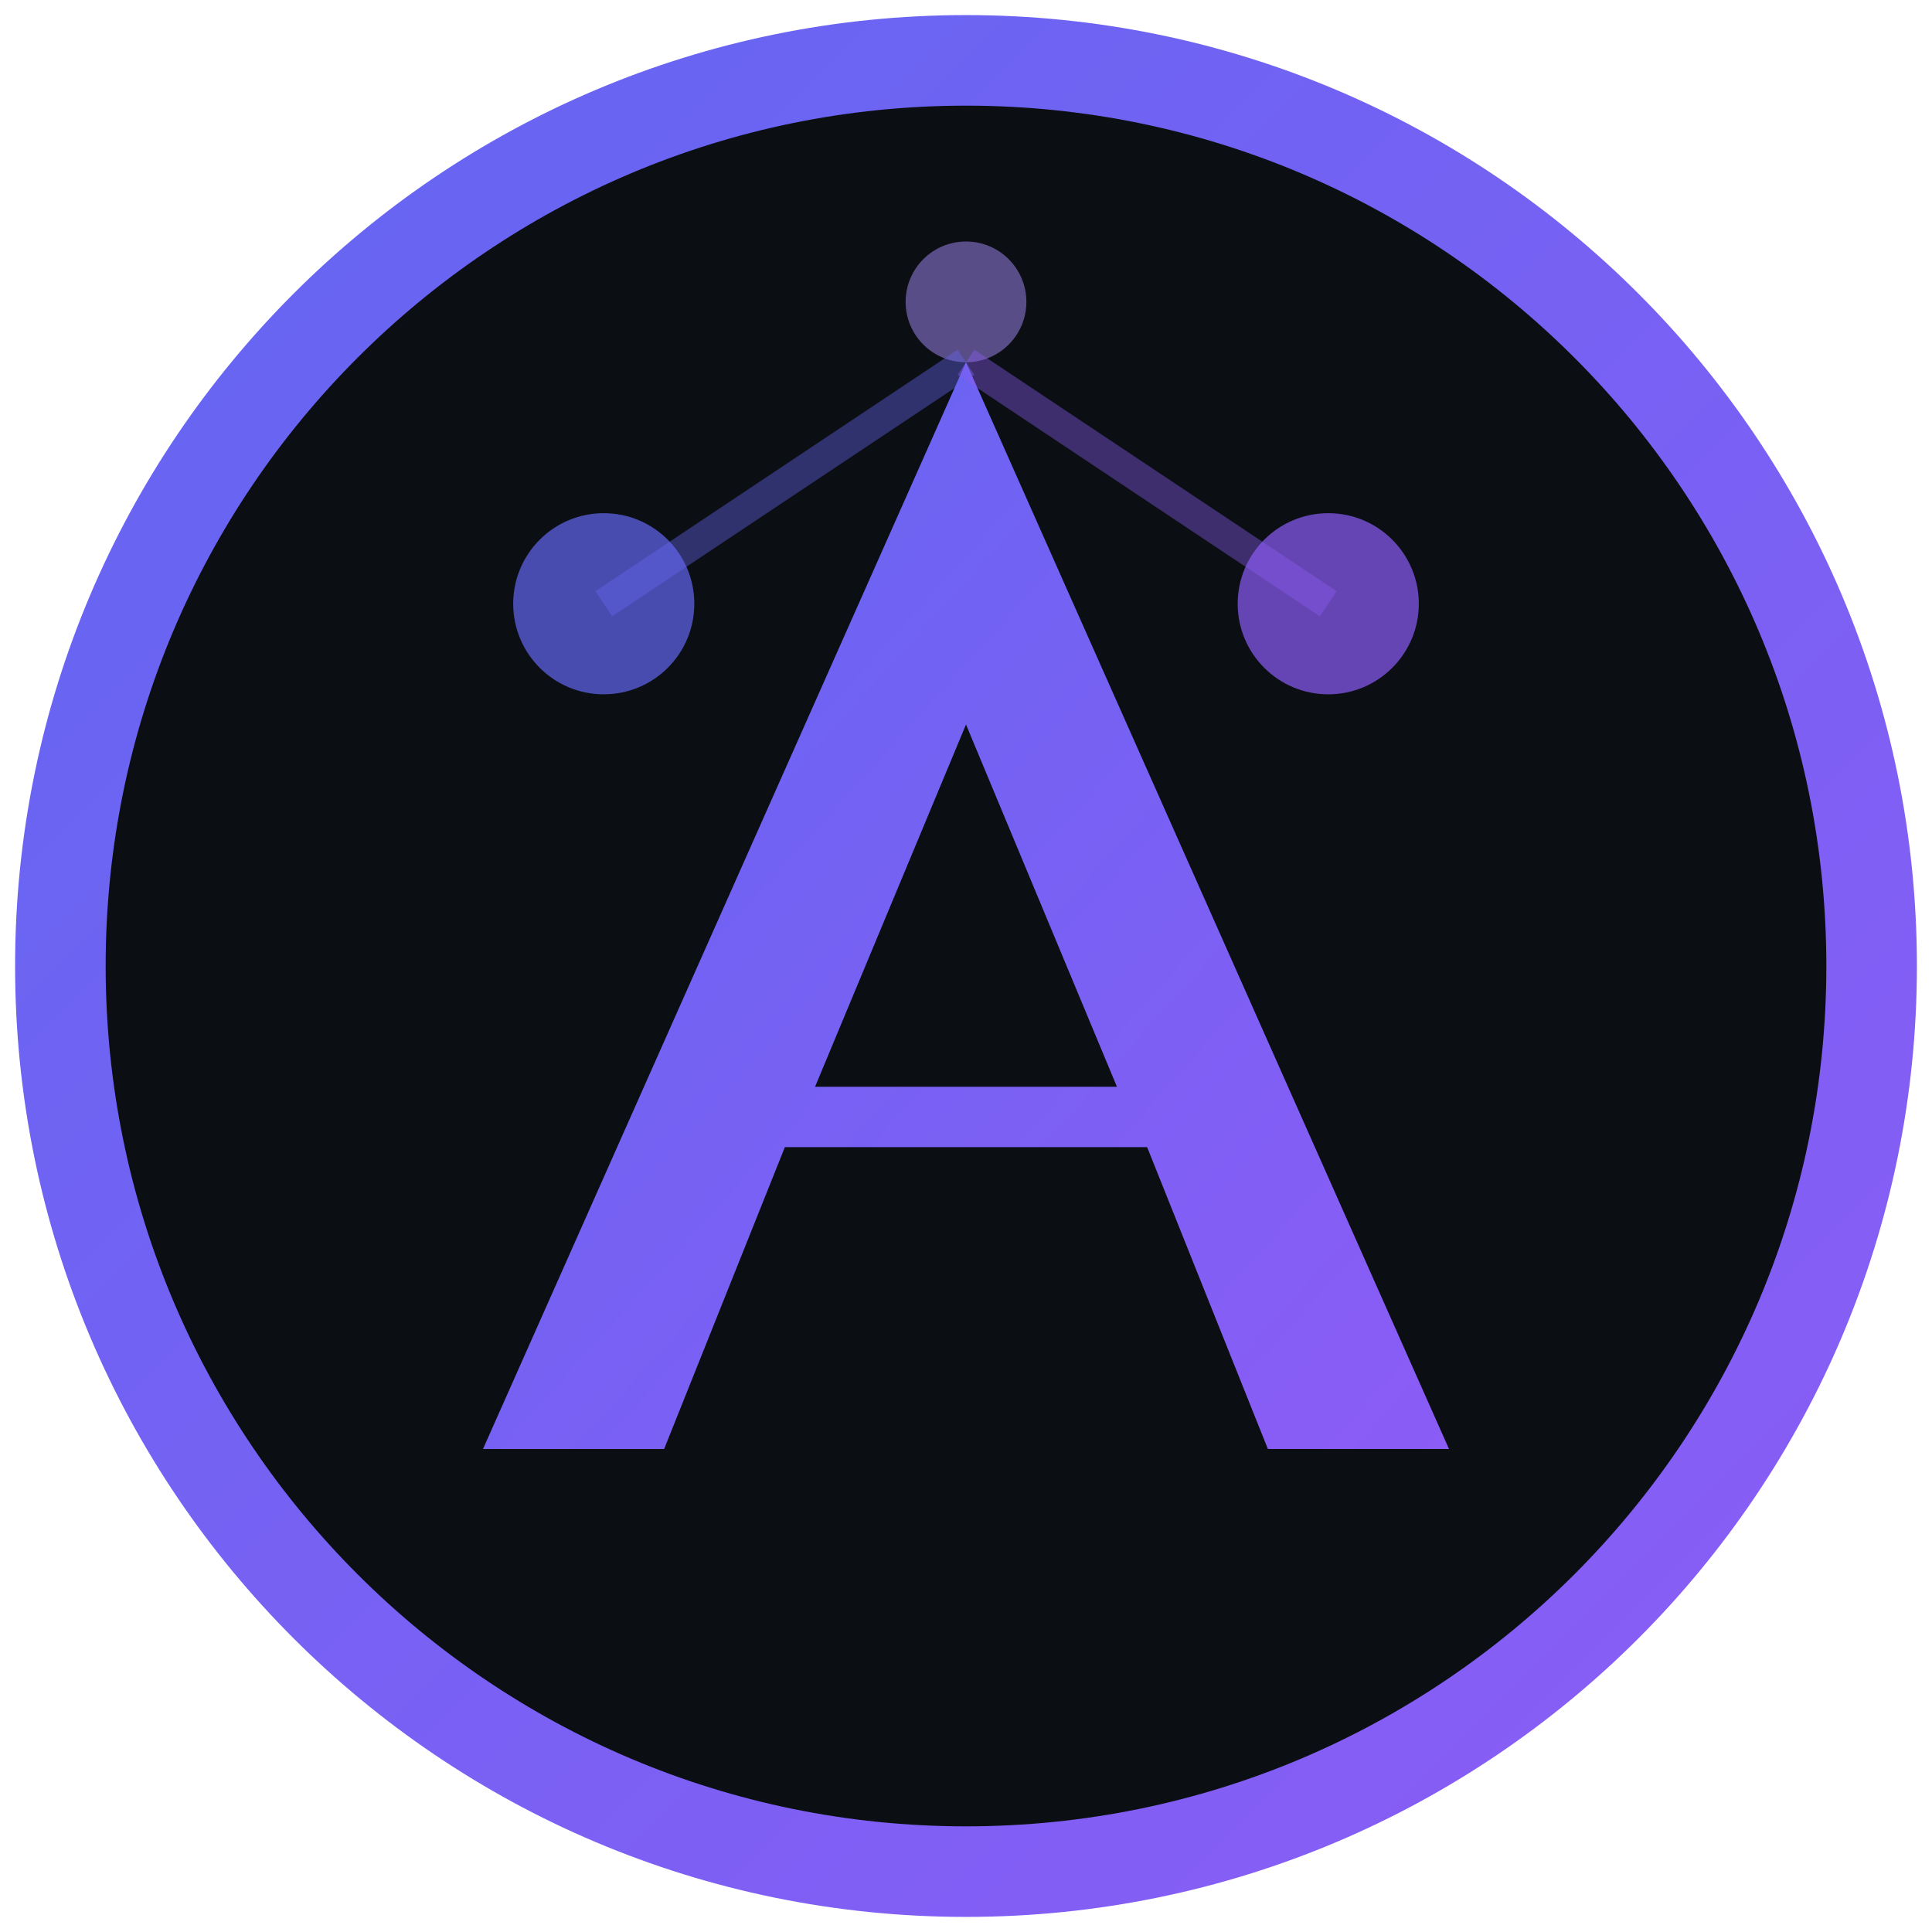
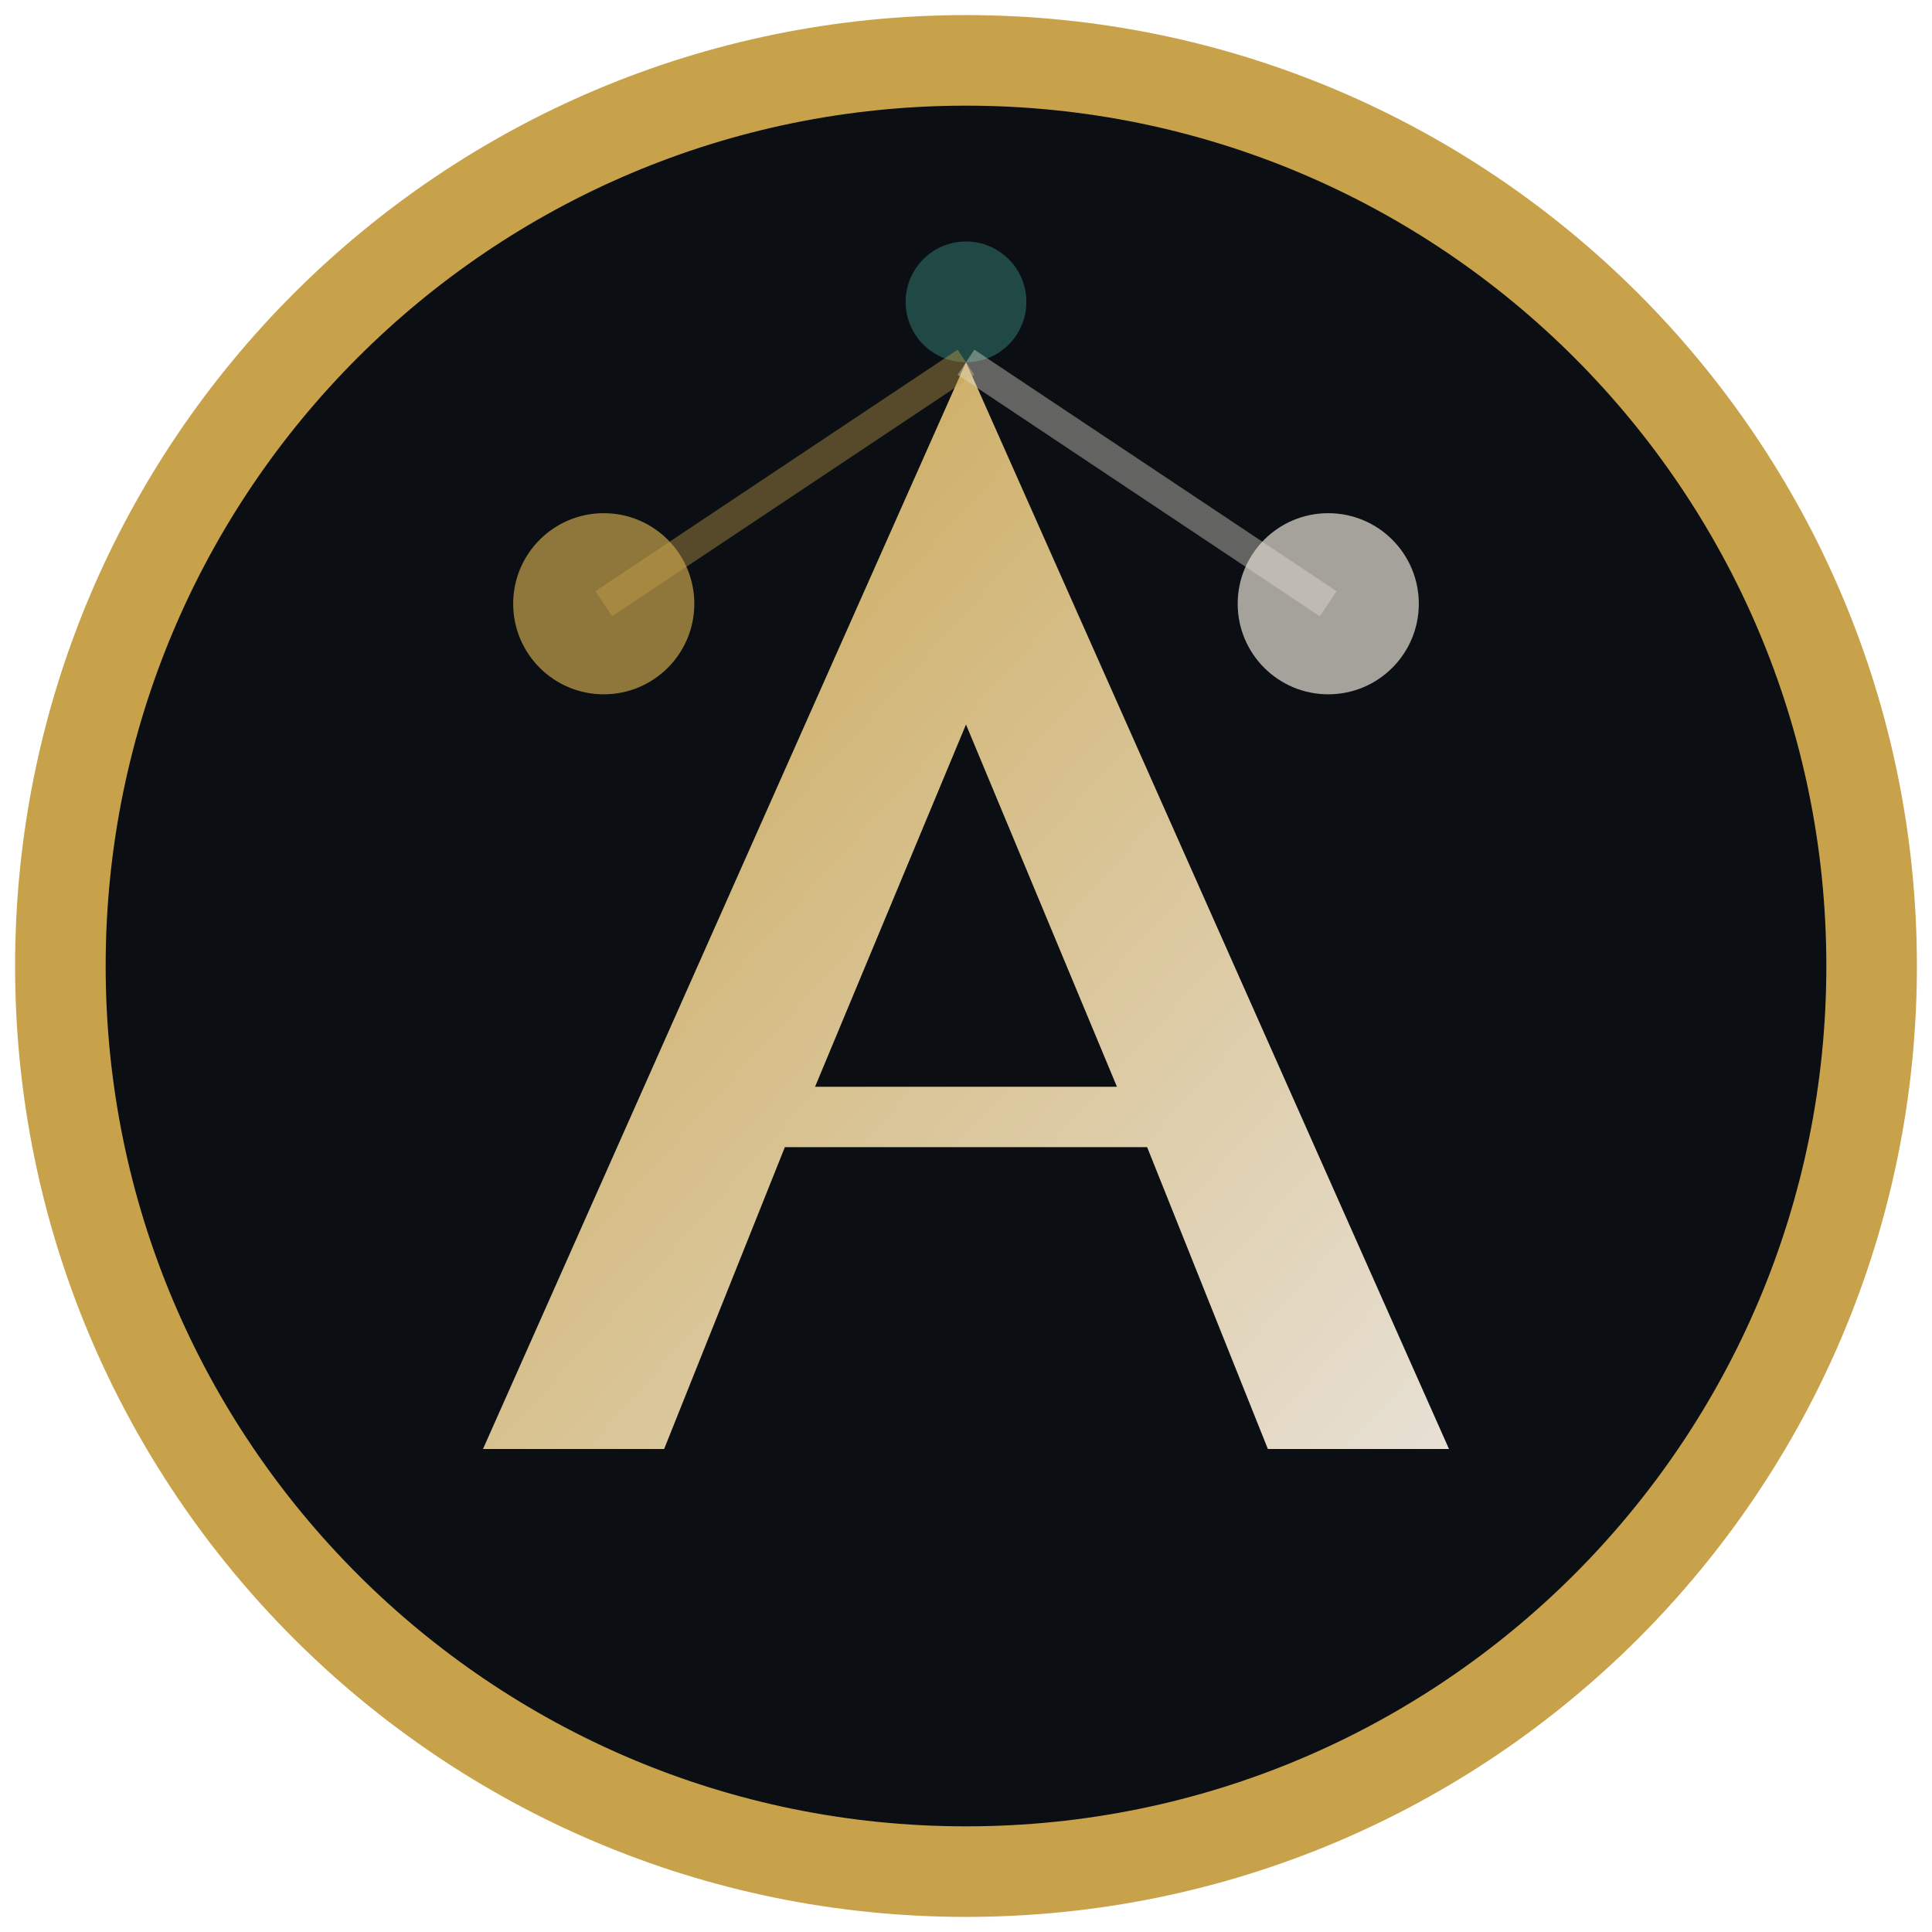
<svg xmlns="http://www.w3.org/2000/svg" viewBox="0 0 32 32">
  <defs>
-     <linearGradient id="grad" x1="0%" y1="0%" x2="100%" y2="100%">
-       <stop offset="0%" style="stop-color:#6366f1;stop-opacity:1" />
-       <stop offset="100%" style="stop-color:#8b5cf6;stop-opacity:1" />
+     <linearGradient id="goldGrad" x1="0%" y1="0%" x2="100%" y2="100%">
+       <stop offset="0%" style="stop-color:#C8A24A;stop-opacity:1" />
+       <stop offset="100%" style="stop-color:#E7E0D4;stop-opacity:1" />
    </linearGradient>
  </defs>
-   <circle cx="16" cy="16" r="15" fill="#0B0F14" stroke="url(#grad)" stroke-width="1.5" />
-   <path d="M16 6 L8 24 L11 24 L13 19 L19 19 L21 24 L24 24 L16 6Z" fill="url(#grad)" />
+   <circle cx="16" cy="16" r="15" fill="#0B0F14" stroke="#C8A24A" stroke-width="1.5" />
+   <path d="M16 6 L8 24 L11 24 L13 19 L19 19 L21 24 L24 24 L16 6Z" fill="url(#goldGrad)" />
  <path d="M16 12 L13.5 18 L18.5 18 L16 12Z" fill="#0B0F14" />
-   <circle cx="10" cy="10" r="1.5" fill="#6366f1" opacity="0.7" />
-   <circle cx="22" cy="10" r="1.5" fill="#8b5cf6" opacity="0.7" />
-   <circle cx="16" cy="5" r="1" fill="#a78bfa" opacity="0.5" />
-   <line x1="10" y1="10" x2="16" y2="6" stroke="#6366f1" stroke-width="0.5" opacity="0.4" />
-   <line x1="22" y1="10" x2="16" y2="6" stroke="#8b5cf6" stroke-width="0.5" opacity="0.4" />
+   <circle cx="10" cy="10" r="1.5" fill="#C8A24A" opacity="0.7" />
+   <circle cx="22" cy="10" r="1.5" fill="#E7E0D4" opacity="0.7" />
+   <circle cx="16" cy="5" r="1" fill="#2E6F68" opacity="0.6" />
+   <line x1="10" y1="10" x2="16" y2="6" stroke="#C8A24A" stroke-width="0.5" opacity="0.4" />
+   <line x1="22" y1="10" x2="16" y2="6" stroke="#E7E0D4" stroke-width="0.5" opacity="0.4" />
</svg>
